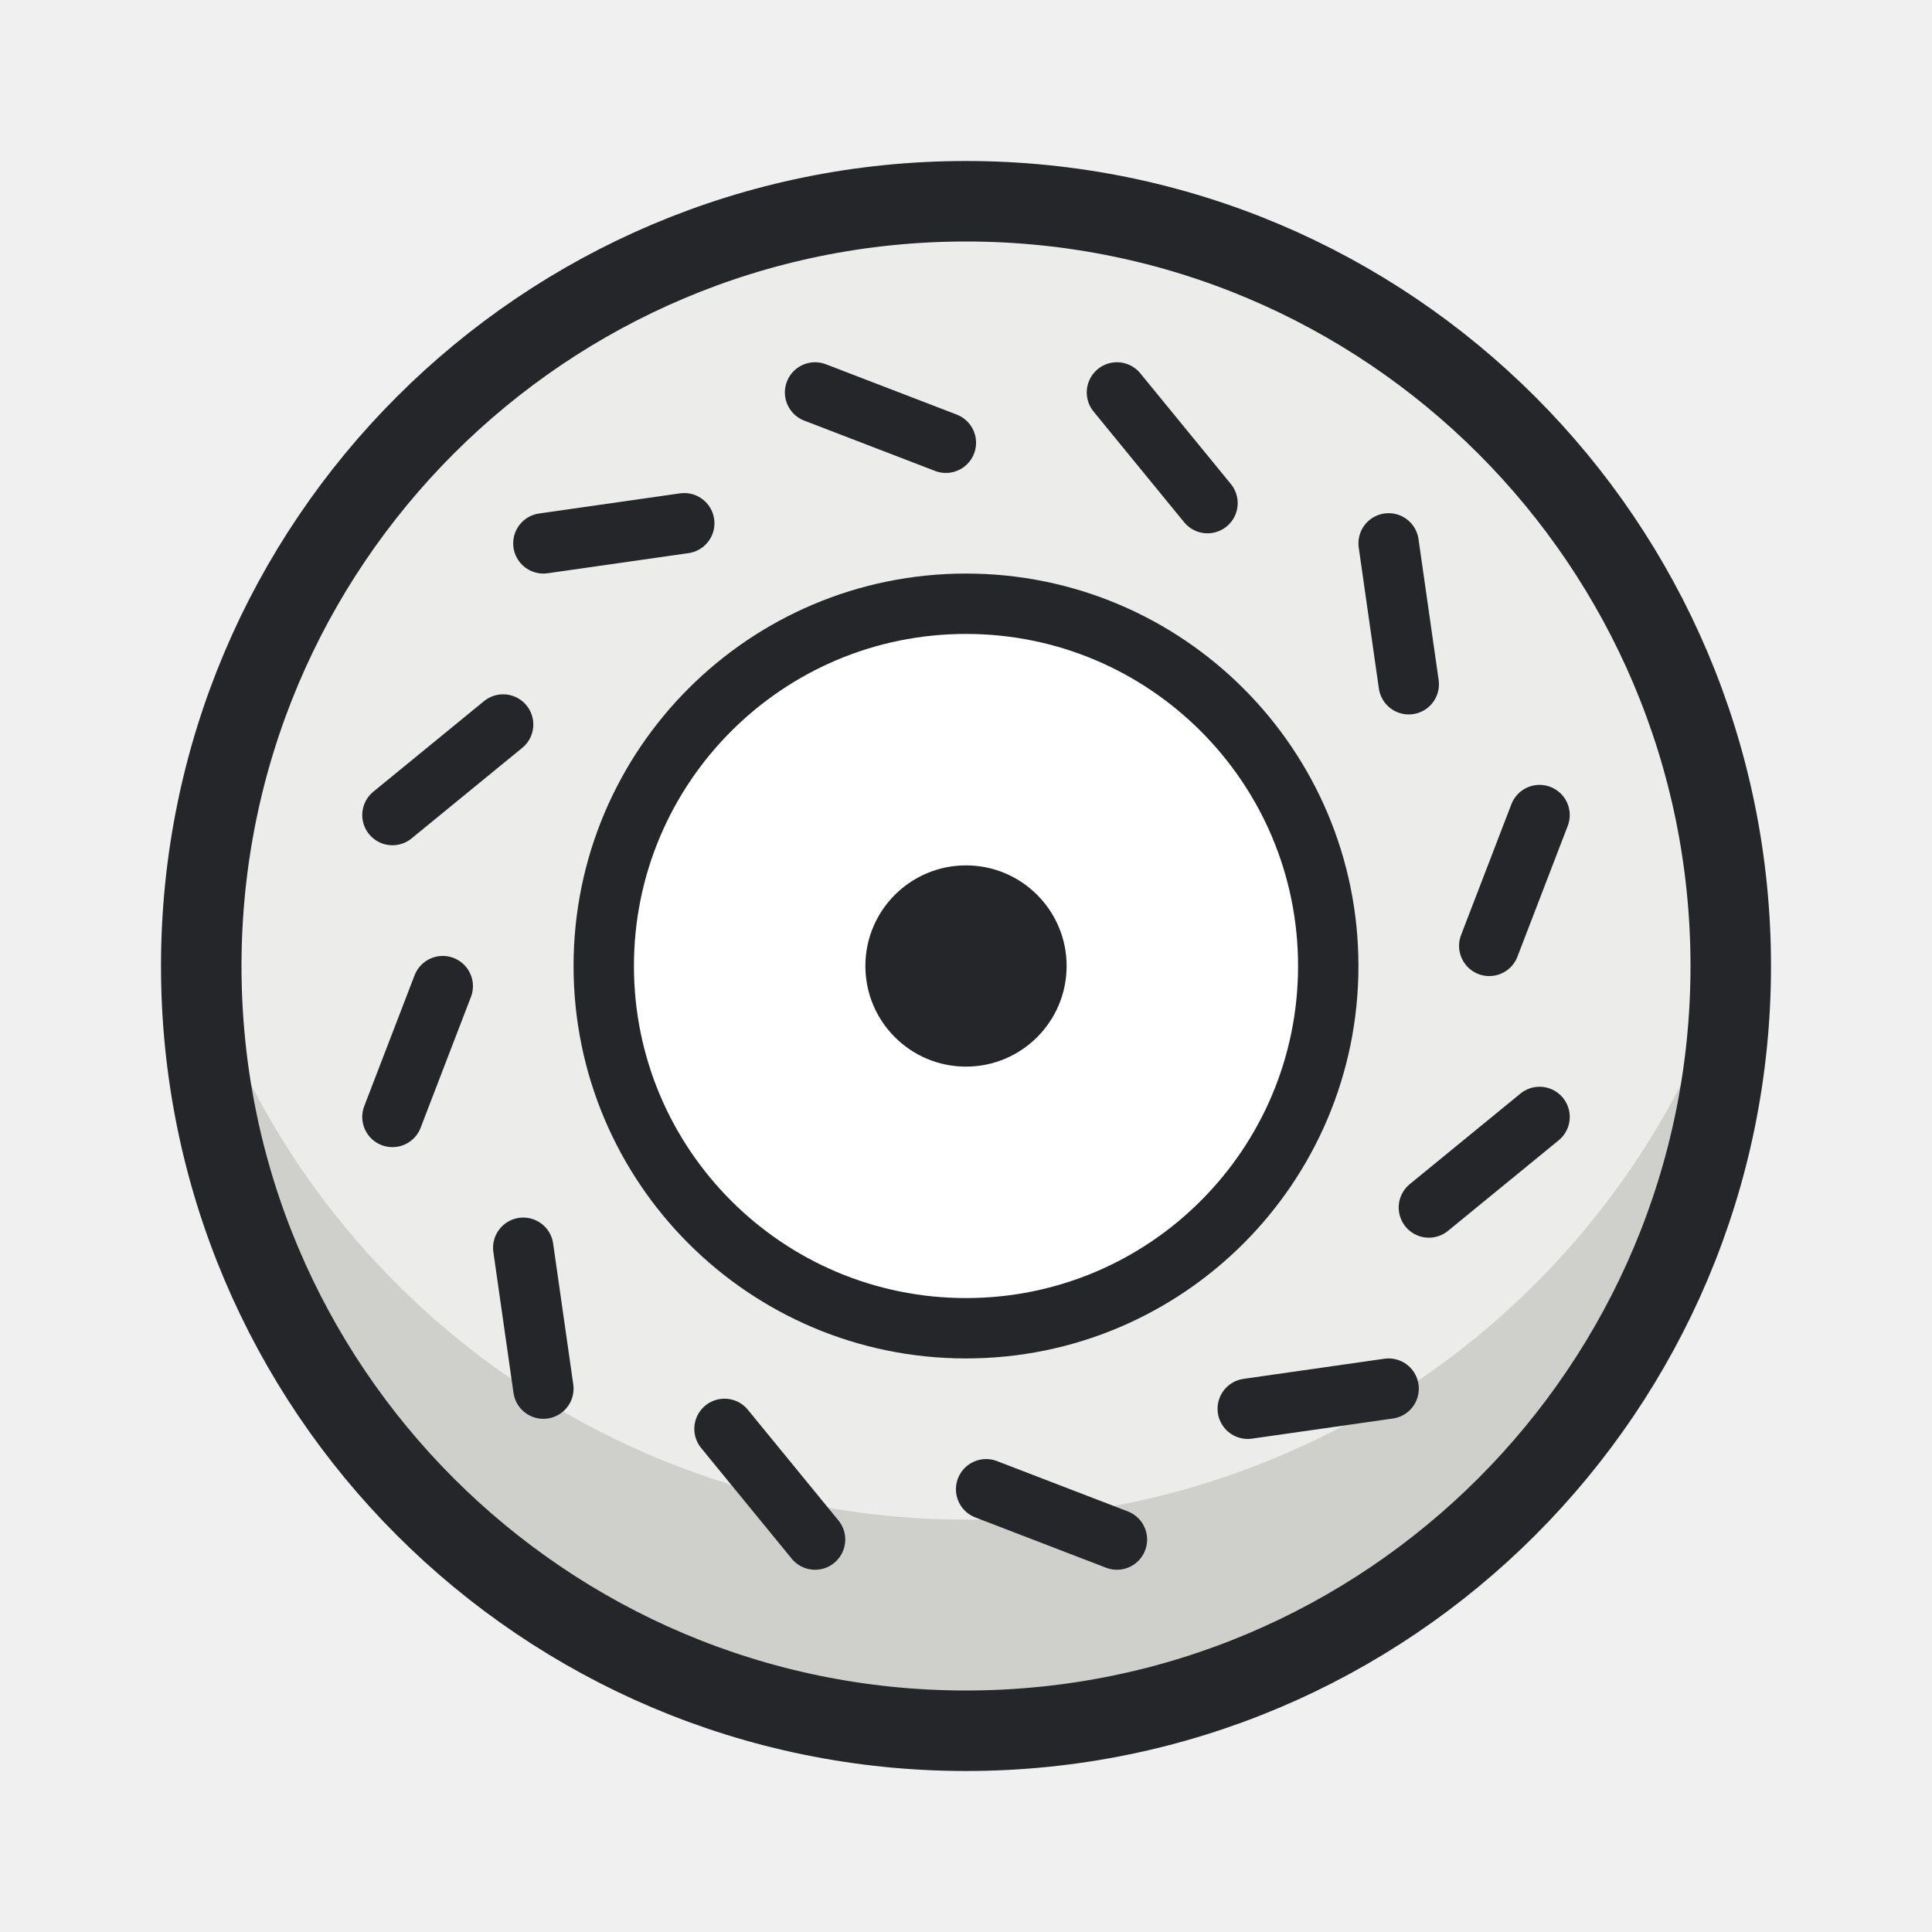
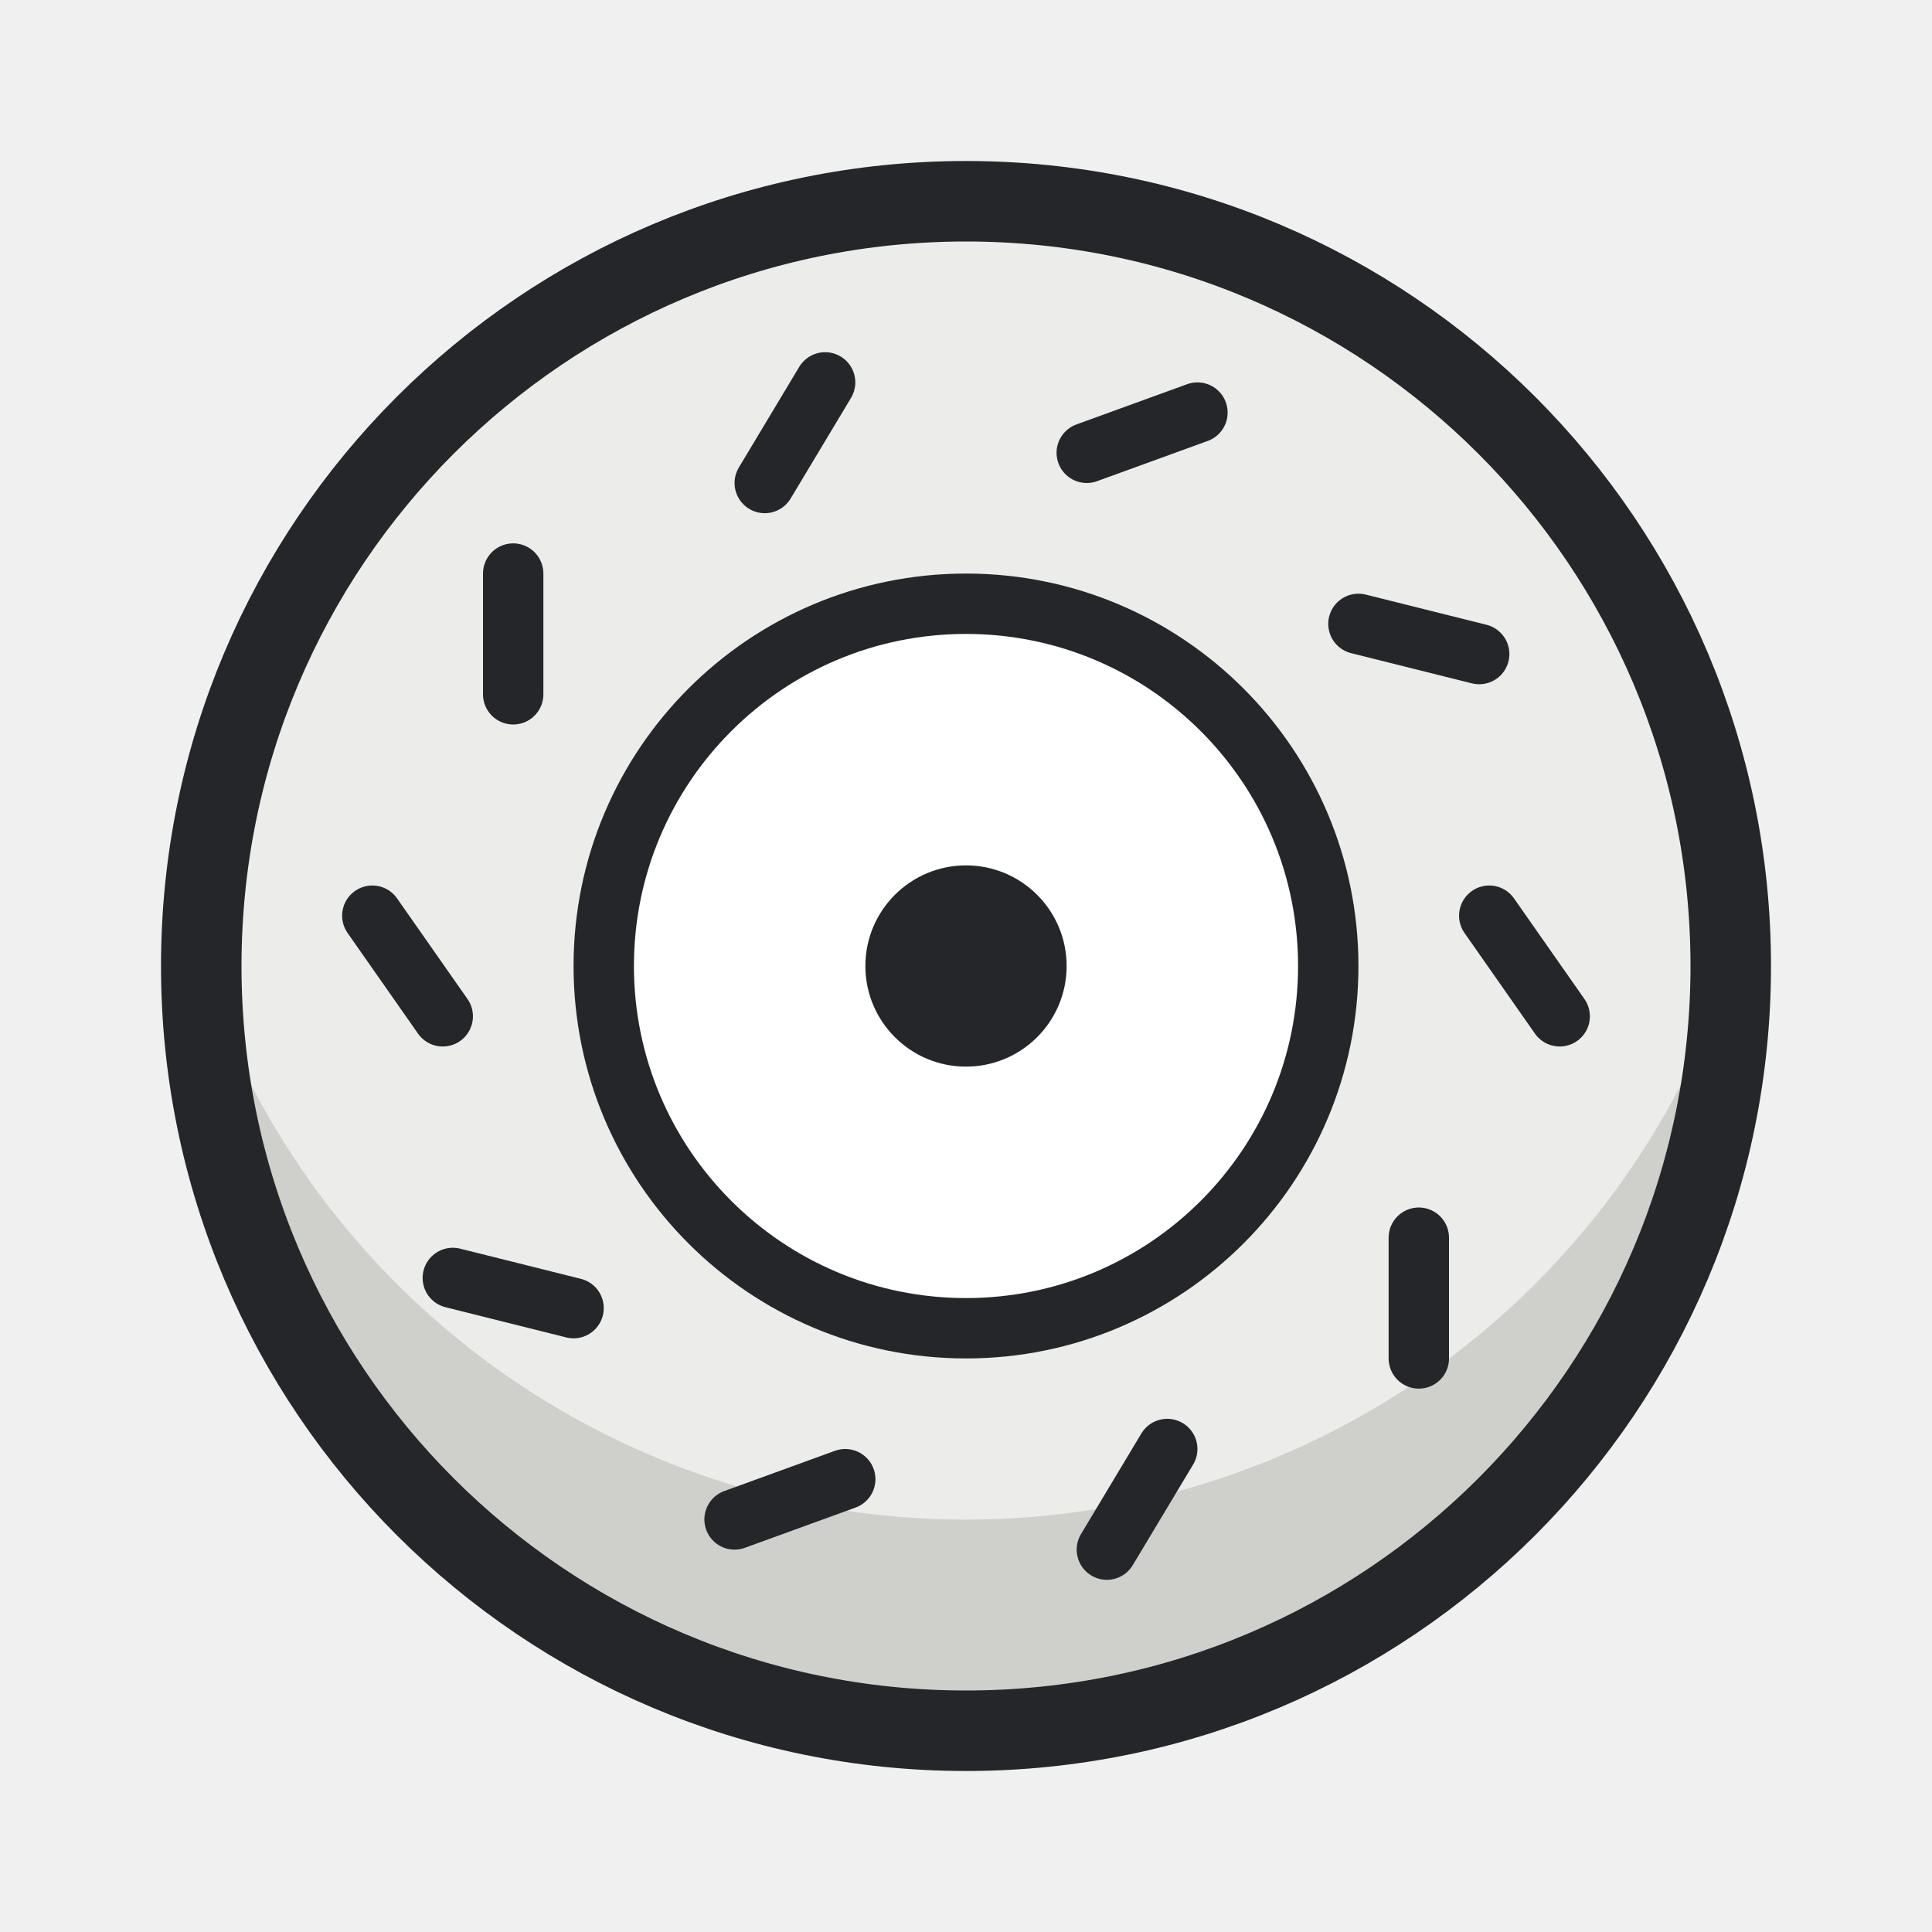
<svg viewBox="0 0 48 48" width="48" height="48" fill="none" stroke="#25262a" stroke-width="1.5" stroke-linecap="round" stroke-linejoin="round" aria-hidden="true">
  <circle cx="24" cy="24" r="19" fill="#ececea" stroke="none" />
  <path d="M43 24A19 19 0 0 1 5 24A20 20 0 0 0 43 24Z" fill="#cfcfcb" stroke="none" />
  <circle cx="24" cy="24" r="19" stroke-width="2" />
-   <path d="M38.25 27.75 35.5 30M34.5 34.5 31 35M27.75 38.25 24.5 37M20.25 38.25 18 35.5M13.5 34.5 13 31M9.75 27.75 11 24.5" />
-   <path d="M9.75 20.25 12.5 18M13.5 13.5 17 13M20.25 9.75 23.5 11M27.75 9.75 30 12.5M34.5 13.5 35 17M38.25 20.25 37 23.5" />
+   <path d="M38.75 25.25 37 22.75M27.5 38.5 29 36M11.25 31.75 14.25 32.5M12.75 14.25 12.75 17.25M29.75 10.25 27 11.25" />
+   <path d="M35.25 33.75 35.25 30.75M18.25 37.75 21 36.75M9.25 22.75 11 25.25M20.5 9.5 19 12M36.75 16.25 33.75 15.5" />
  <circle cx="24" cy="24" r="9" fill="#ffffff" />
  <circle cx="24" cy="24" r="2.5" fill="#25262a" stroke="none" />
</svg>
